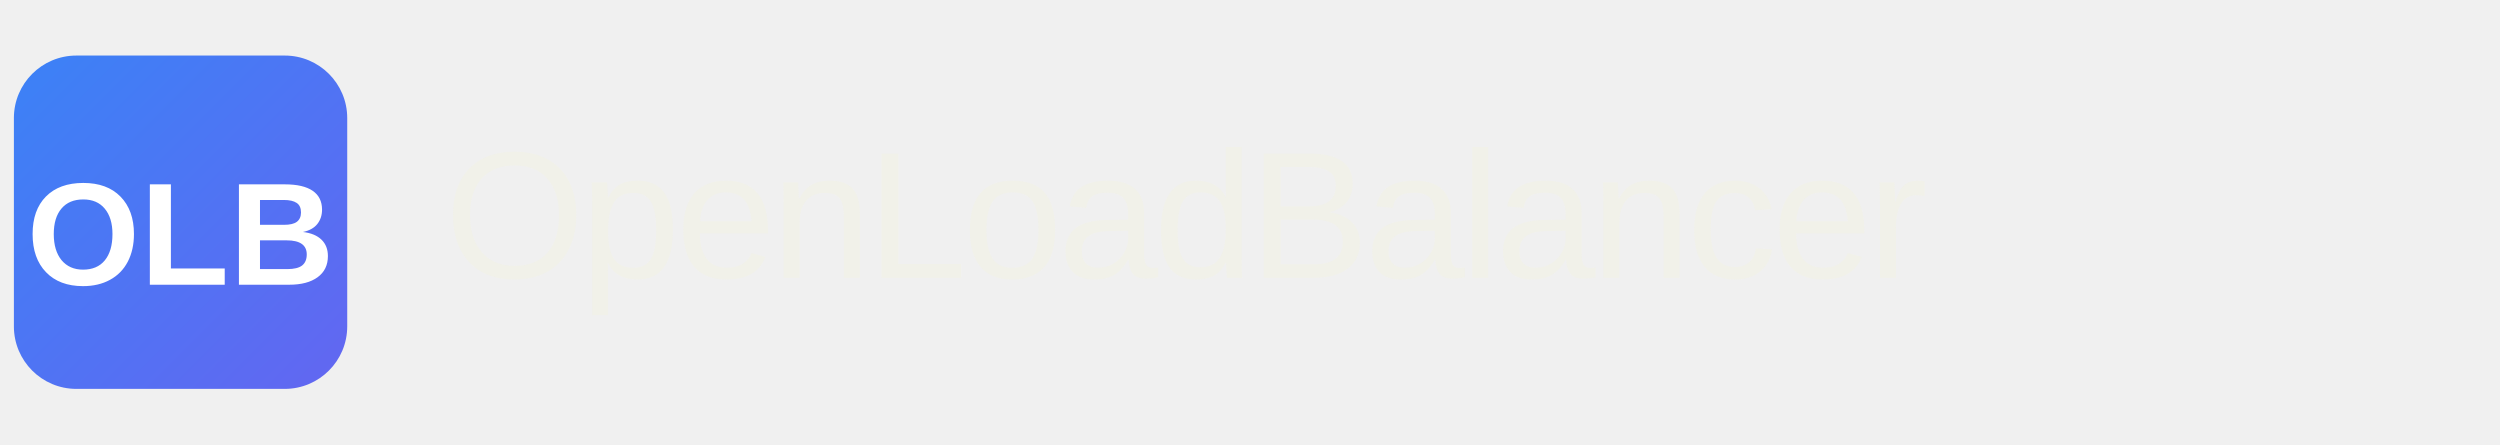
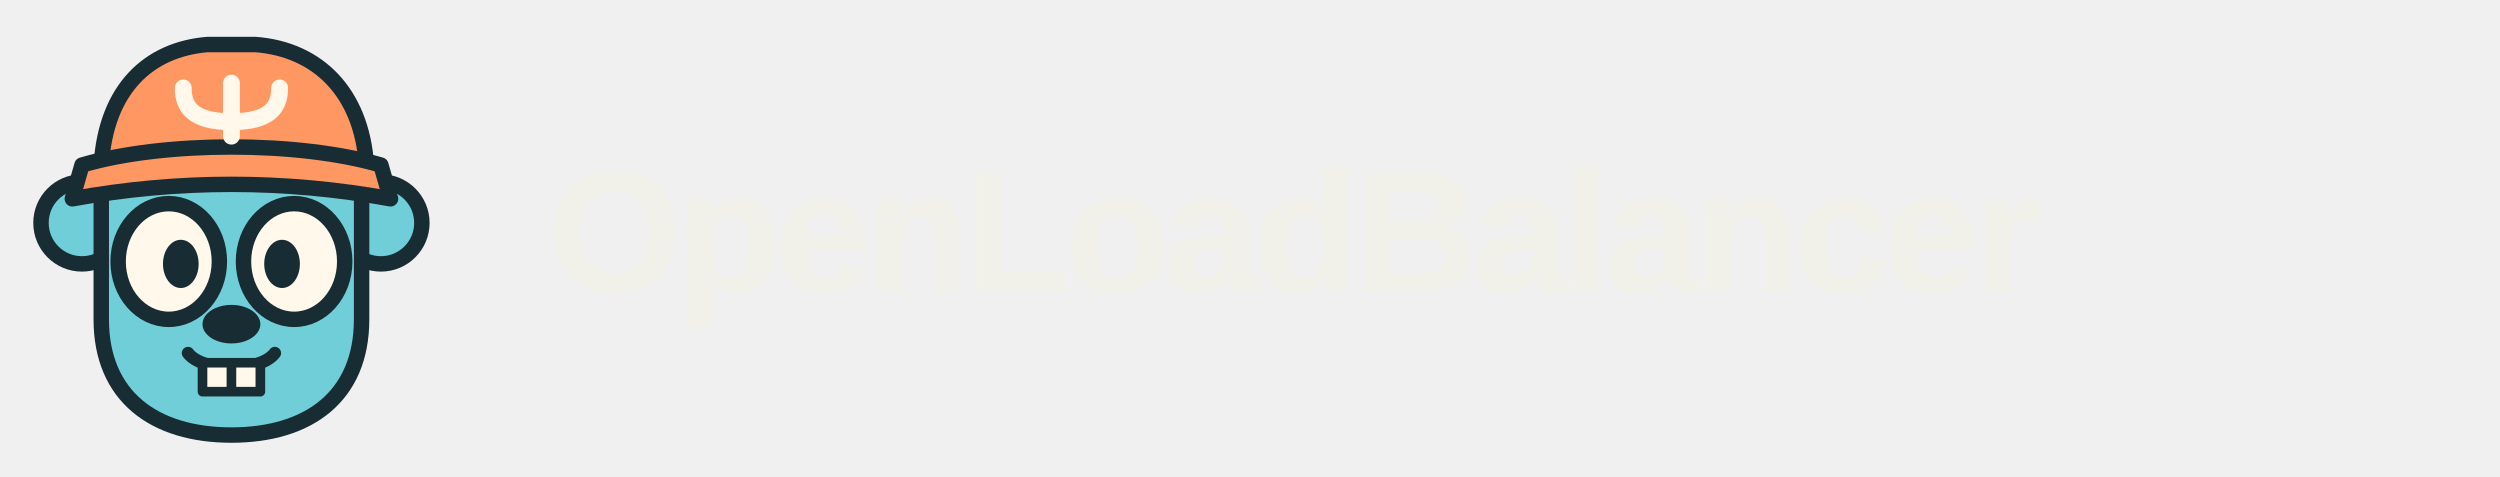
- <svg xmlns="http://www.w3.org/2000/svg" viewBox="0 0 360 64">
-   <defs>
-     <linearGradient id="g" x2="1" y2="1">
-       <stop stop-color="#3b82f6" />
-       <stop offset="1" stop-color="#6366f1" />
-     </linearGradient>
-   </defs>
-   <rect x="2" y="8" width="48" height="48" rx="9" fill="url(#g)" />
-   <text x="26" y="41" text-anchor="middle" fill="white" font-size="21" font-weight="700" font-family="Arial,sans-serif">OLB</text>
-   <text x="64" y="40" fill="#f1f1e9" font-size="26" font-family="Arial,sans-serif" letter-spacing="-.7">OpenLoadBalancer</text>
+ <svg xmlns="http://www.w3.org/2000/svg" viewBox="0 0 420 80">
+   <g transform="translate(0 1) scale(.81)">
+     <g stroke="#182c34" stroke-width="3.2" stroke-linecap="round" stroke-linejoin="round">
+       <circle cx="17" cy="45" r="8.5" fill="#70ced8" />
+       <circle cx="79" cy="45" r="8.5" fill="#70ced8" />
+       <path d="M21 39C21 29 75 29 75 39v26c0 16-11 24-27 24S21 81 21 65Z" fill="#70ced8" />
+       <path d="M21 33C22 17 31 9 43 8h10c13 1 22 10 23 25" fill="#ff9762" />
+       <path d="M17 33c17-5 45-5 62 0l2 7c-22-4-44-4-66 0Z" fill="#ff9762" />
+       <path d="M48 27V16m0 8c-8 0-10-3-10-7m10 7c8 0 10-3 10-7" fill="none" stroke="#fff8eb" stroke-width="3.5" />
+       <ellipse cx="35" cy="53" rx="10.5" ry="12" fill="#fff8eb" />
+       <ellipse cx="61" cy="53" rx="10.5" ry="12" fill="#fff8eb" />
+       <ellipse cx="37.5" cy="53.5" rx="3.7" ry="5" fill="#182c34" stroke="none" />
+       <ellipse cx="58.5" cy="53.5" rx="3.7" ry="5" fill="#182c34" stroke="none" />
+       <path d="M39 72c3 4 15 4 18 0" fill="none" stroke="#182c34" stroke-width="2.6" />
+       <path d="M42 74h6v6h-6ZM48 74h6v6h-6Z" fill="#fff8eb" stroke-width="2" />
+       <ellipse cx="48" cy="66" rx="6" ry="4" fill="#182c34" stroke="none" />
+     </g>
+   </g>
+   <text x="92" y="49" fill="#f1f1e9" font-size="29" font-weight="600" font-family="Arial,sans-serif" letter-spacing="-1">OpenLoadBalancer</text>
</svg>
